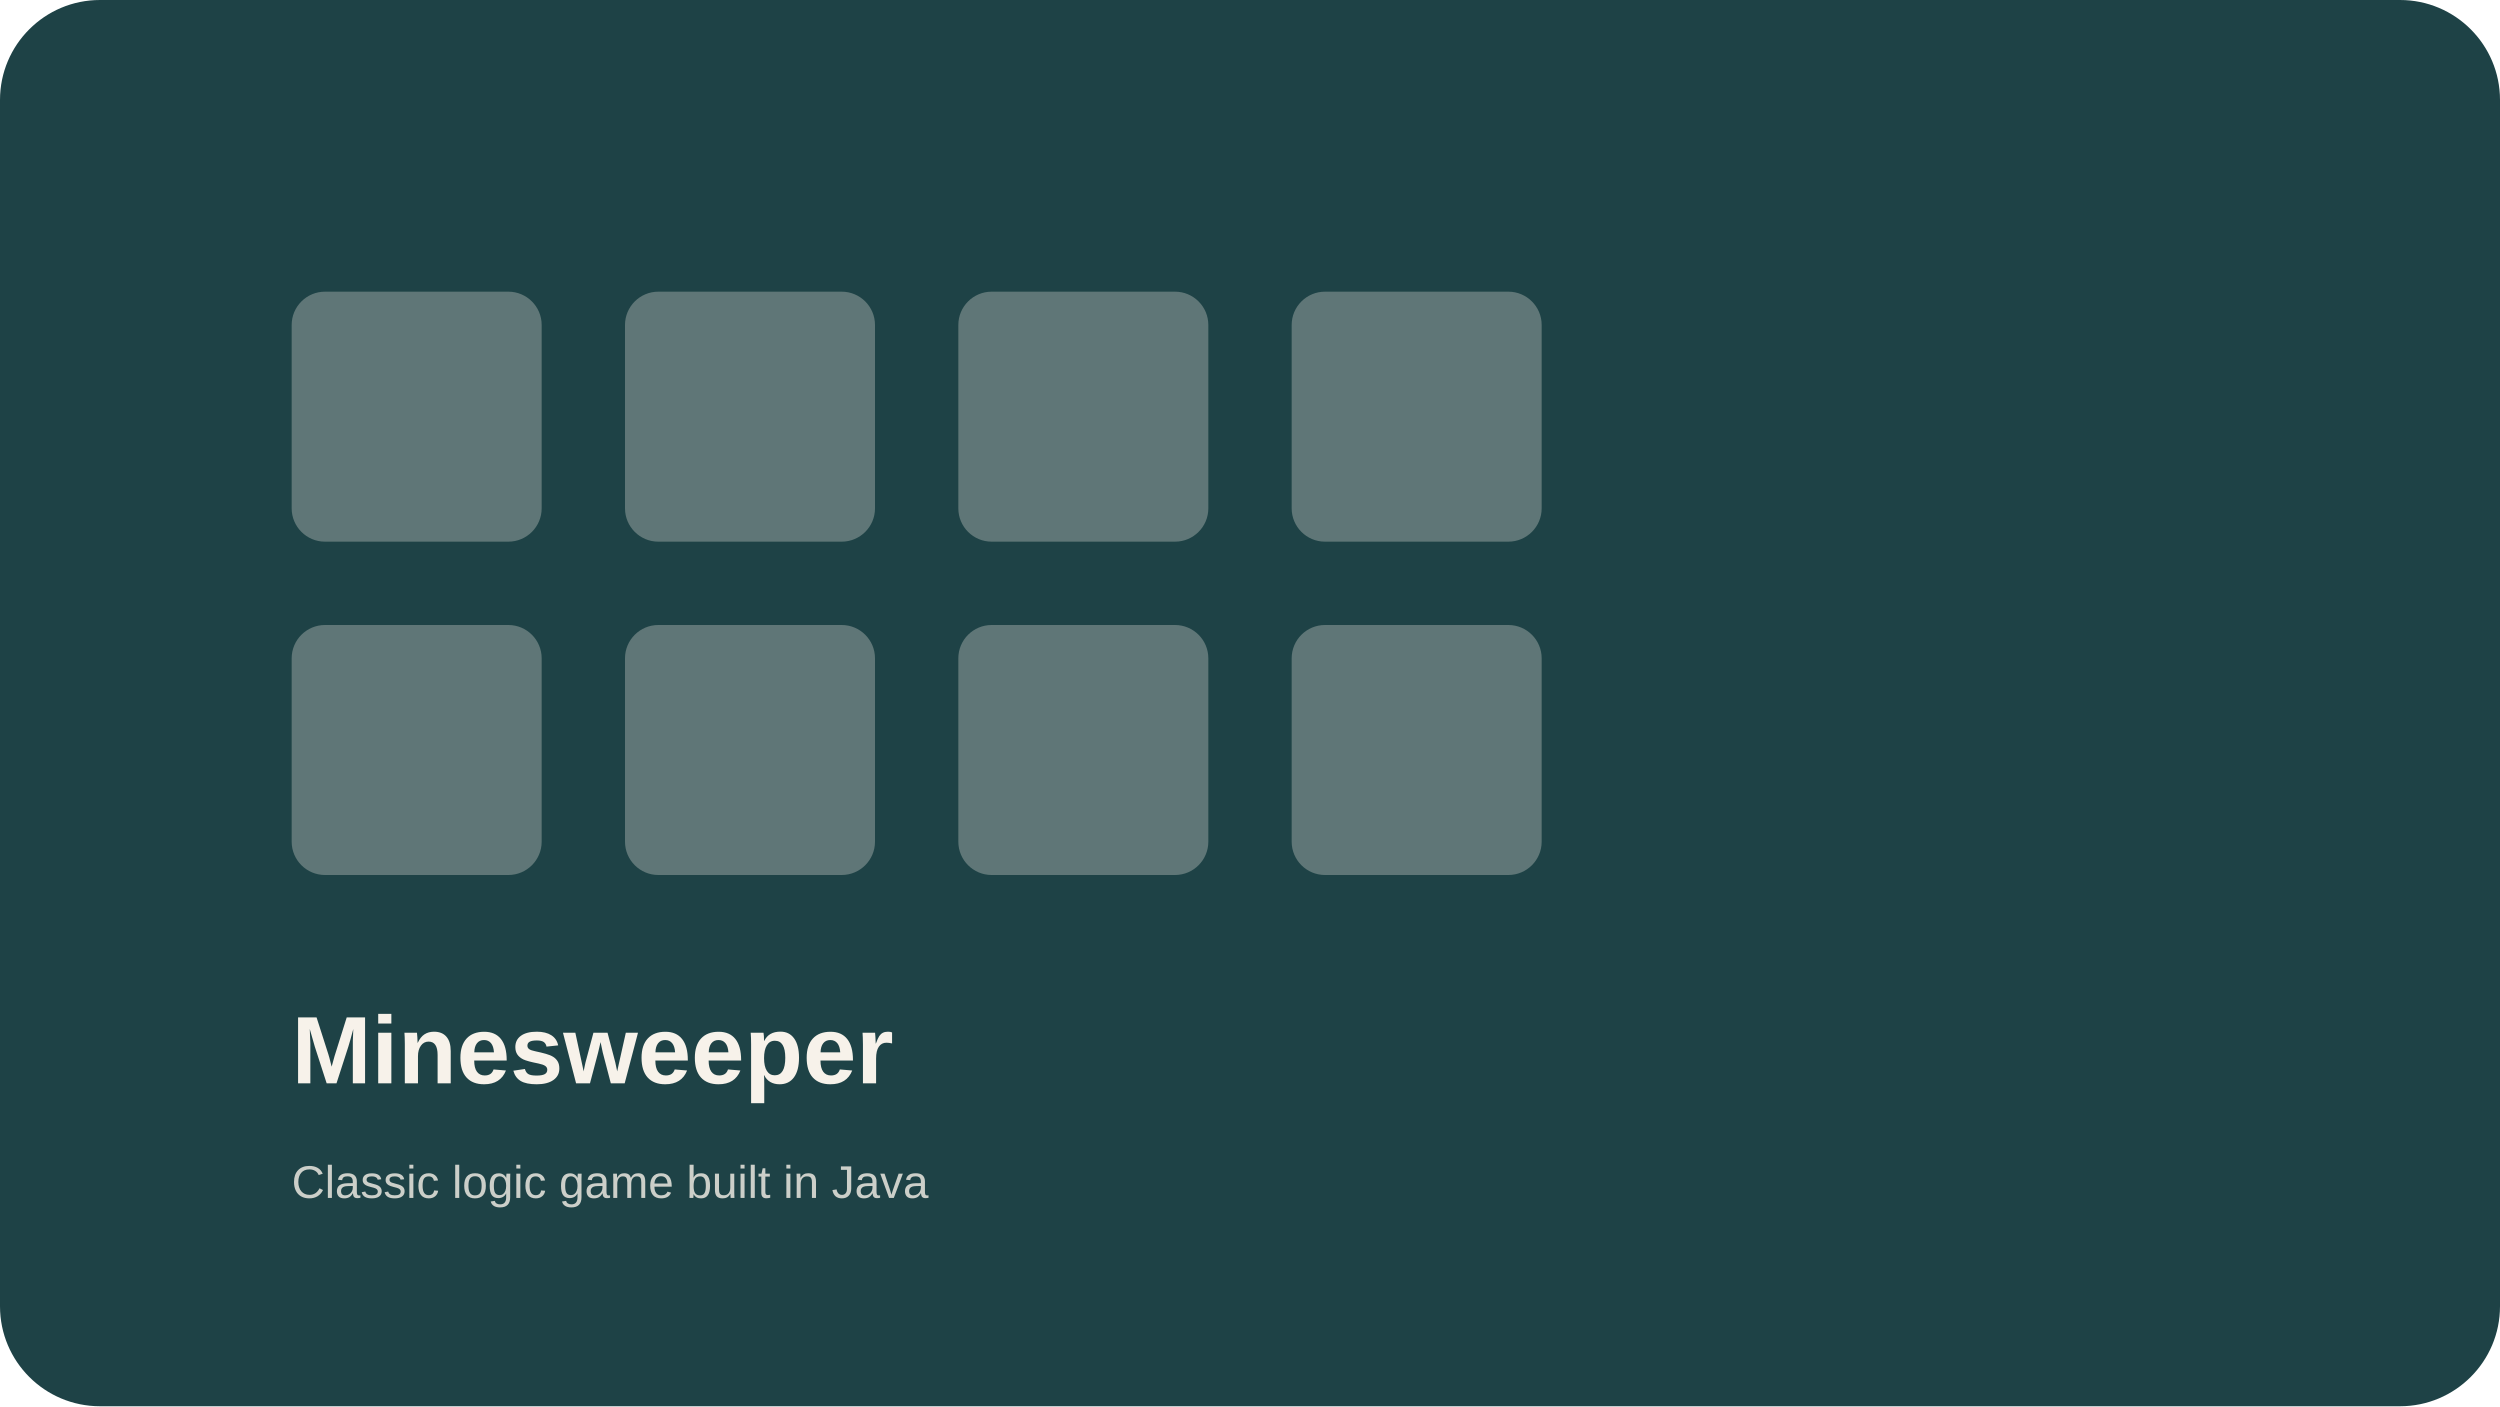
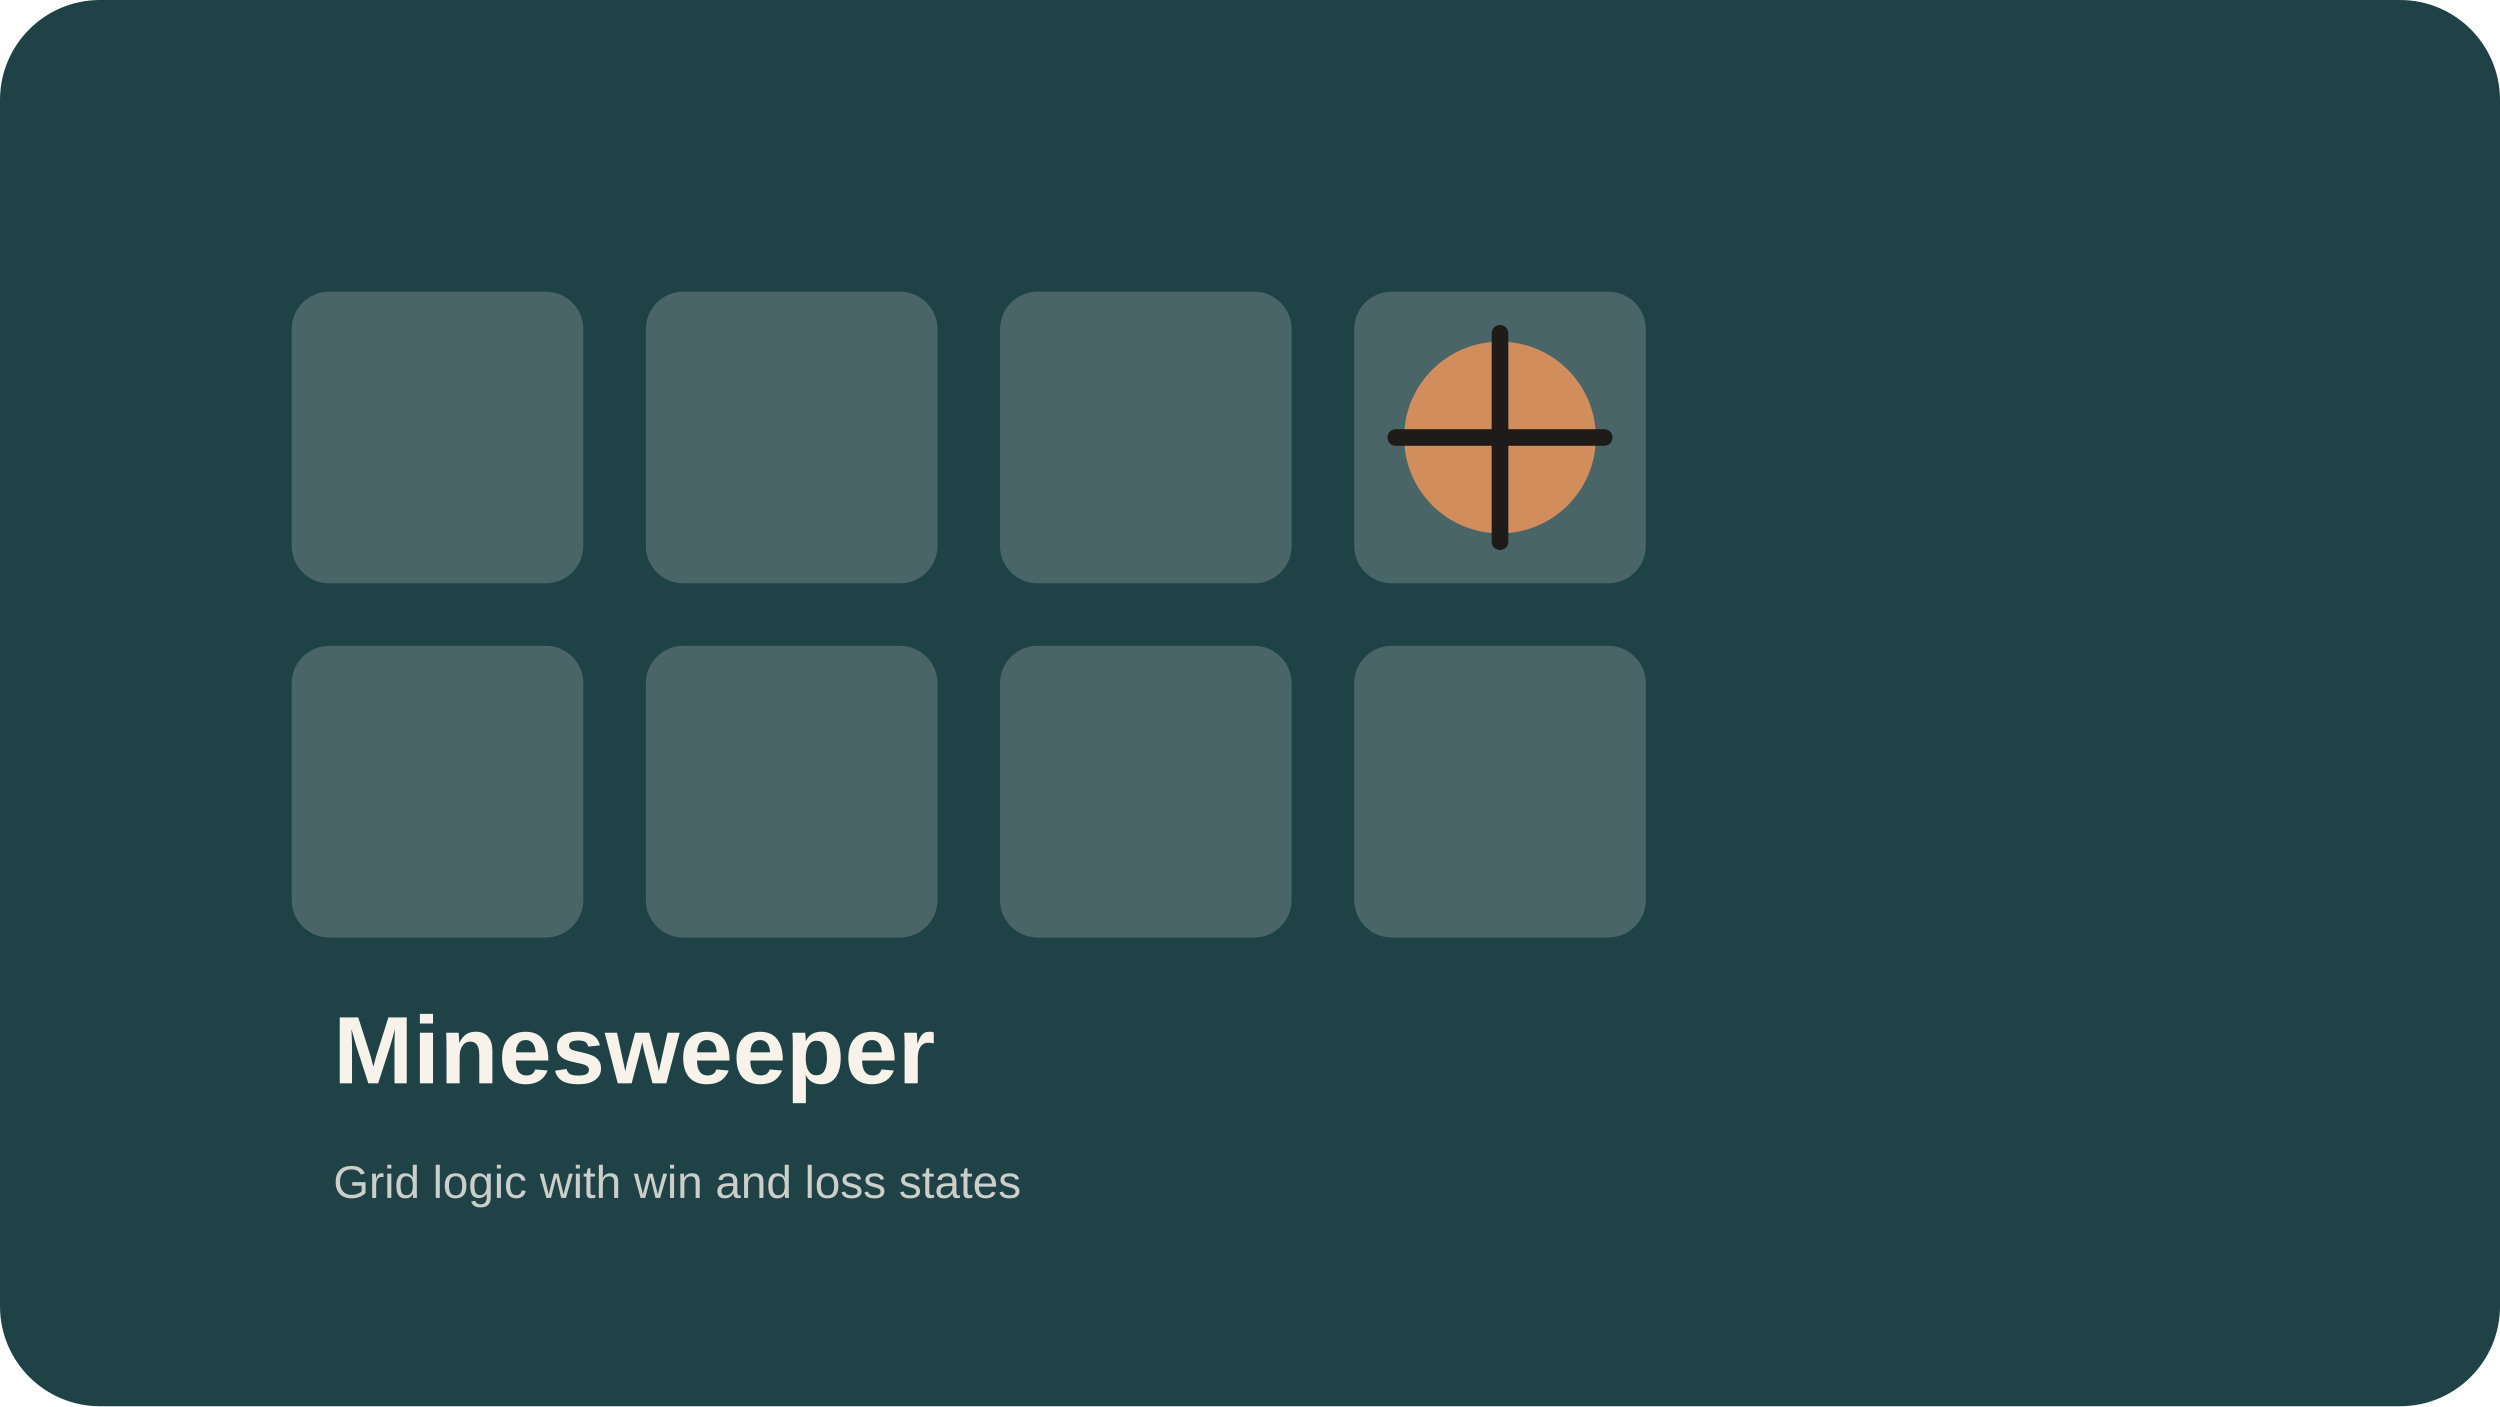
<svg xmlns="http://www.w3.org/2000/svg" viewBox="0 0 1200 675" role="img" aria-labelledby="title desc">
  <rect width="1200" height="675" rx="48" fill="#1e4246" />
-   <g opacity="0.3" fill="#f7f2ea">
-     <rect x="140" y="140" width="120" height="120" rx="16" />
-     <rect x="300" y="140" width="120" height="120" rx="16" />
-     <rect x="460" y="140" width="120" height="120" rx="16" />
-     <rect x="620" y="140" width="120" height="120" rx="16" />
-     <rect x="140" y="300" width="120" height="120" rx="16" />
-     <rect x="300" y="300" width="120" height="120" rx="16" />
-     <rect x="460" y="300" width="120" height="120" rx="16" />
-     <rect x="620" y="300" width="120" height="120" rx="16" />
+   <g fill="#f7f2ea" opacity="0.2">
+     <rect x="140" y="140" width="140" height="140" rx="18" />
+     <rect x="310" y="140" width="140" height="140" rx="18" />
+     <rect x="480" y="140" width="140" height="140" rx="18" />
+     <rect x="650" y="140" width="140" height="140" rx="18" />
+     <rect x="140" y="310" width="140" height="140" rx="18" />
+     <rect x="310" y="310" width="140" height="140" rx="18" />
+     <rect x="480" y="310" width="140" height="140" rx="18" />
+     <rect x="650" y="310" width="140" height="140" rx="18" />
  </g>
-   <text x="140" y="520" fill="#f7f2ea" font-family="Space Grotesk, Arial, sans-serif" font-size="46" font-weight="600">
+   <circle cx="720" cy="210" r="46" fill="#d28d5c" />
+   <line x1="720" y1="160" x2="720" y2="260" stroke="#1e1b18" stroke-width="8" stroke-linecap="round" />
+   <line x1="670" y1="210" x2="770" y2="210" stroke="#1e1b18" stroke-width="8" stroke-linecap="round" />
+   <text x="160" y="520" fill="#f7f2ea" font-family="Space Grotesk, Arial, sans-serif" font-size="46" font-weight="600">
    Minesweeper
  </text>
-   <text x="140" y="575" fill="#f7f2ea" font-family="Space Grotesk, Arial, sans-serif" font-size="22" opacity="0.8">
-     Classic logic game built in Java
+   <text x="160" y="575" fill="#f7f2ea" font-family="Space Grotesk, Arial, sans-serif" font-size="22" opacity="0.8">
+     Grid logic with win and loss states
  </text>
</svg>
